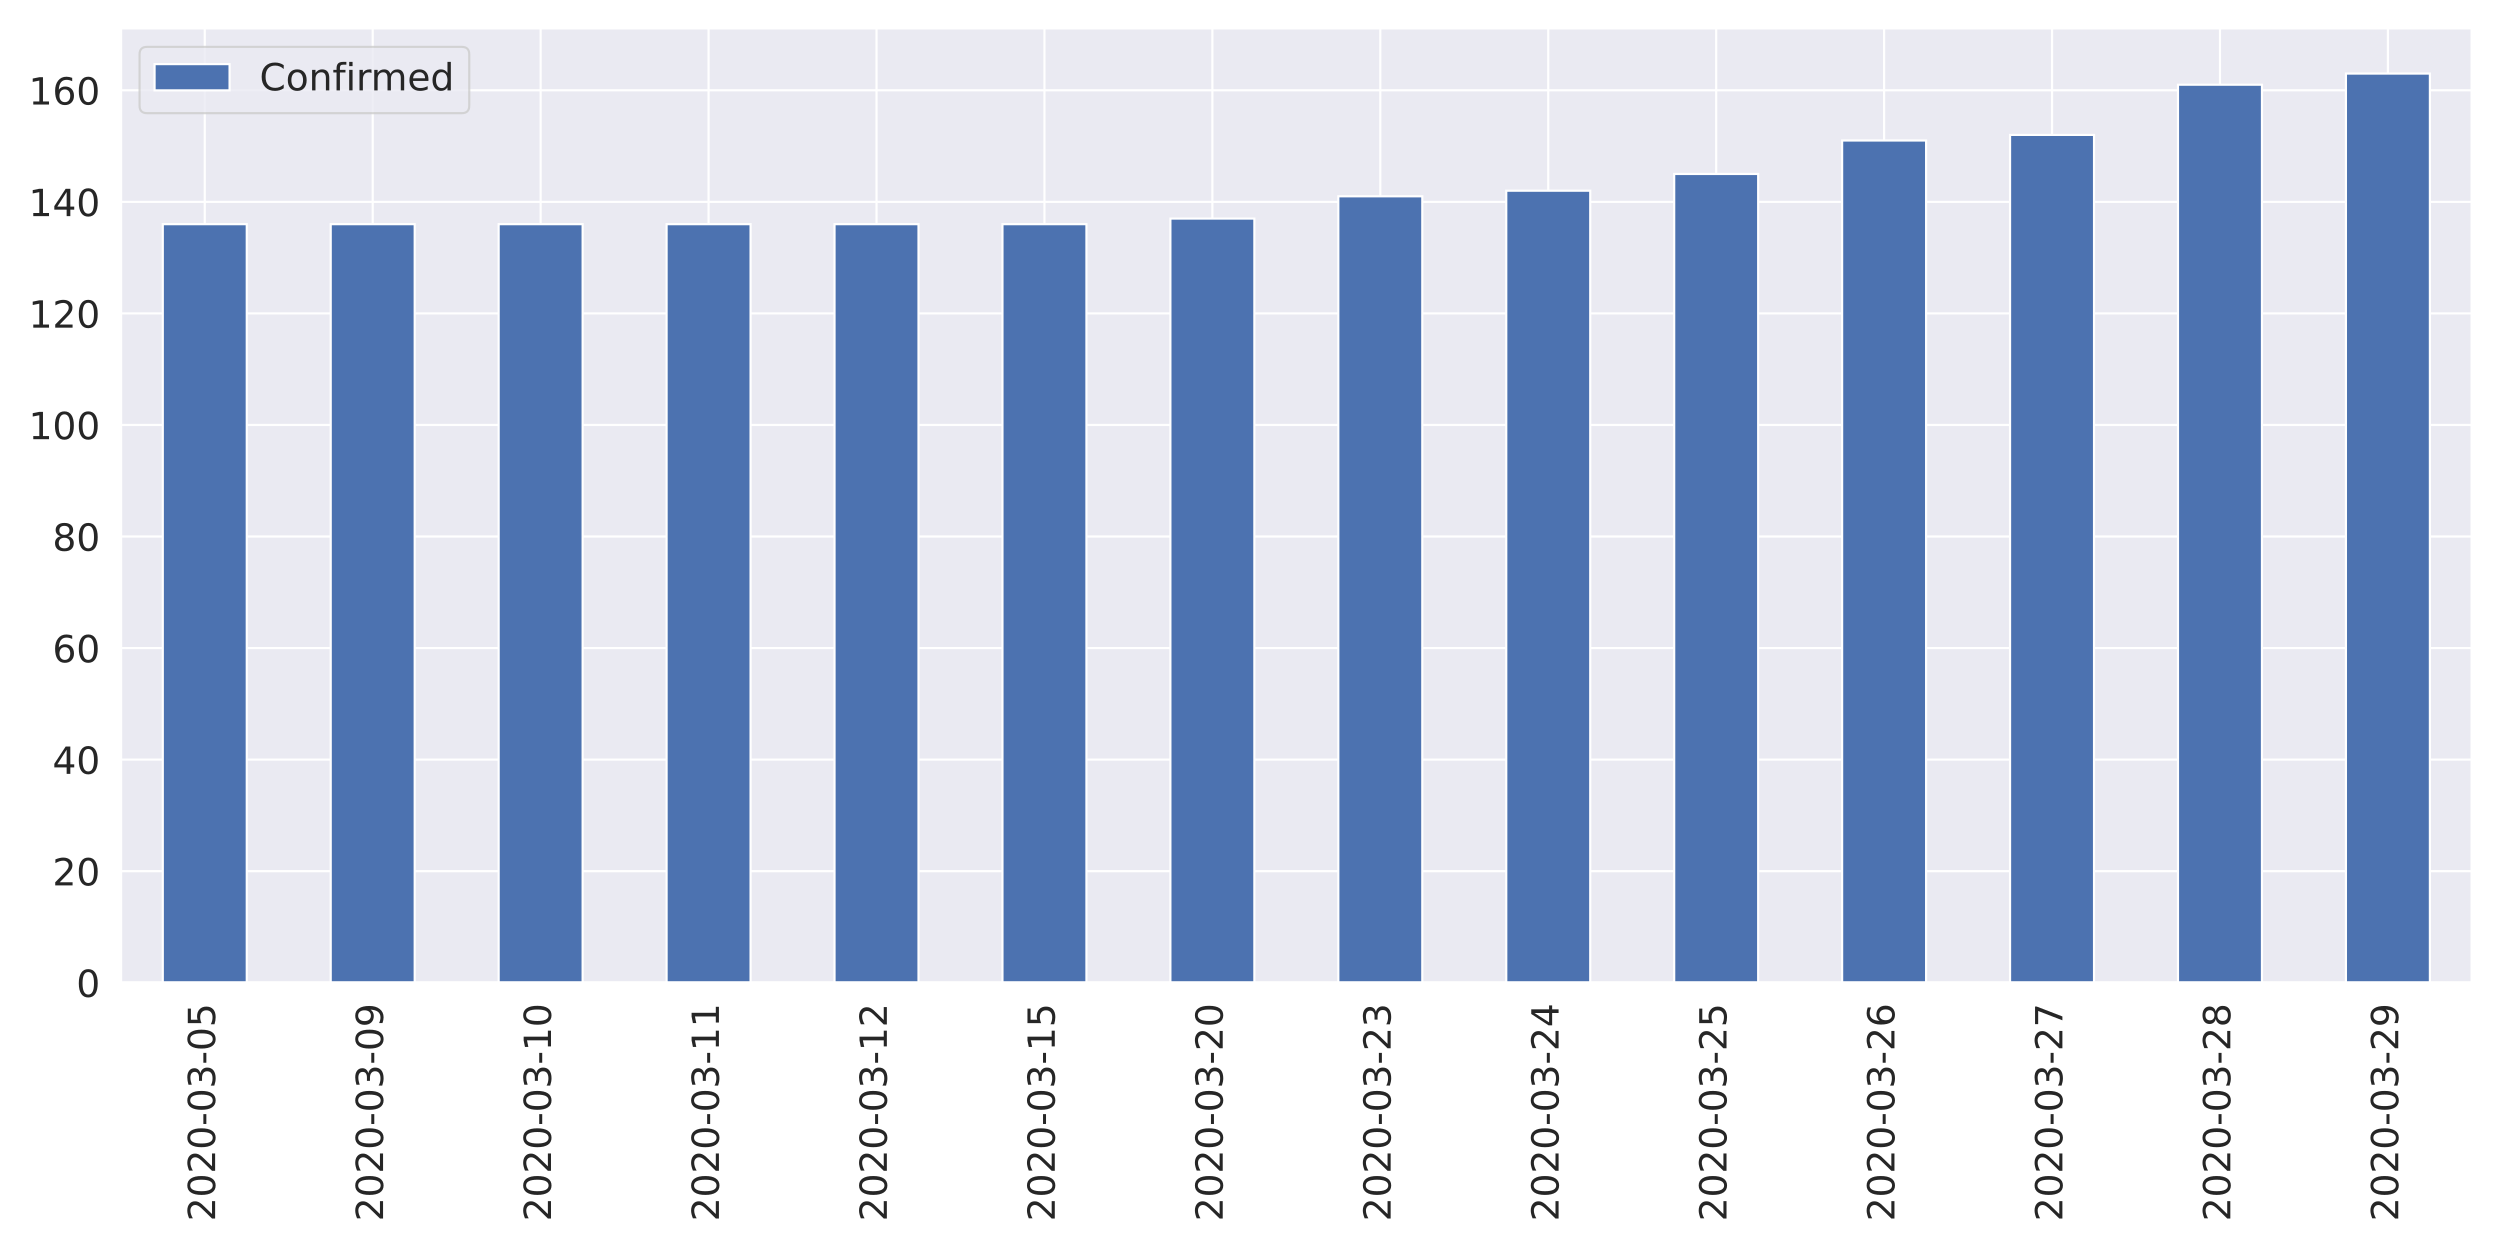
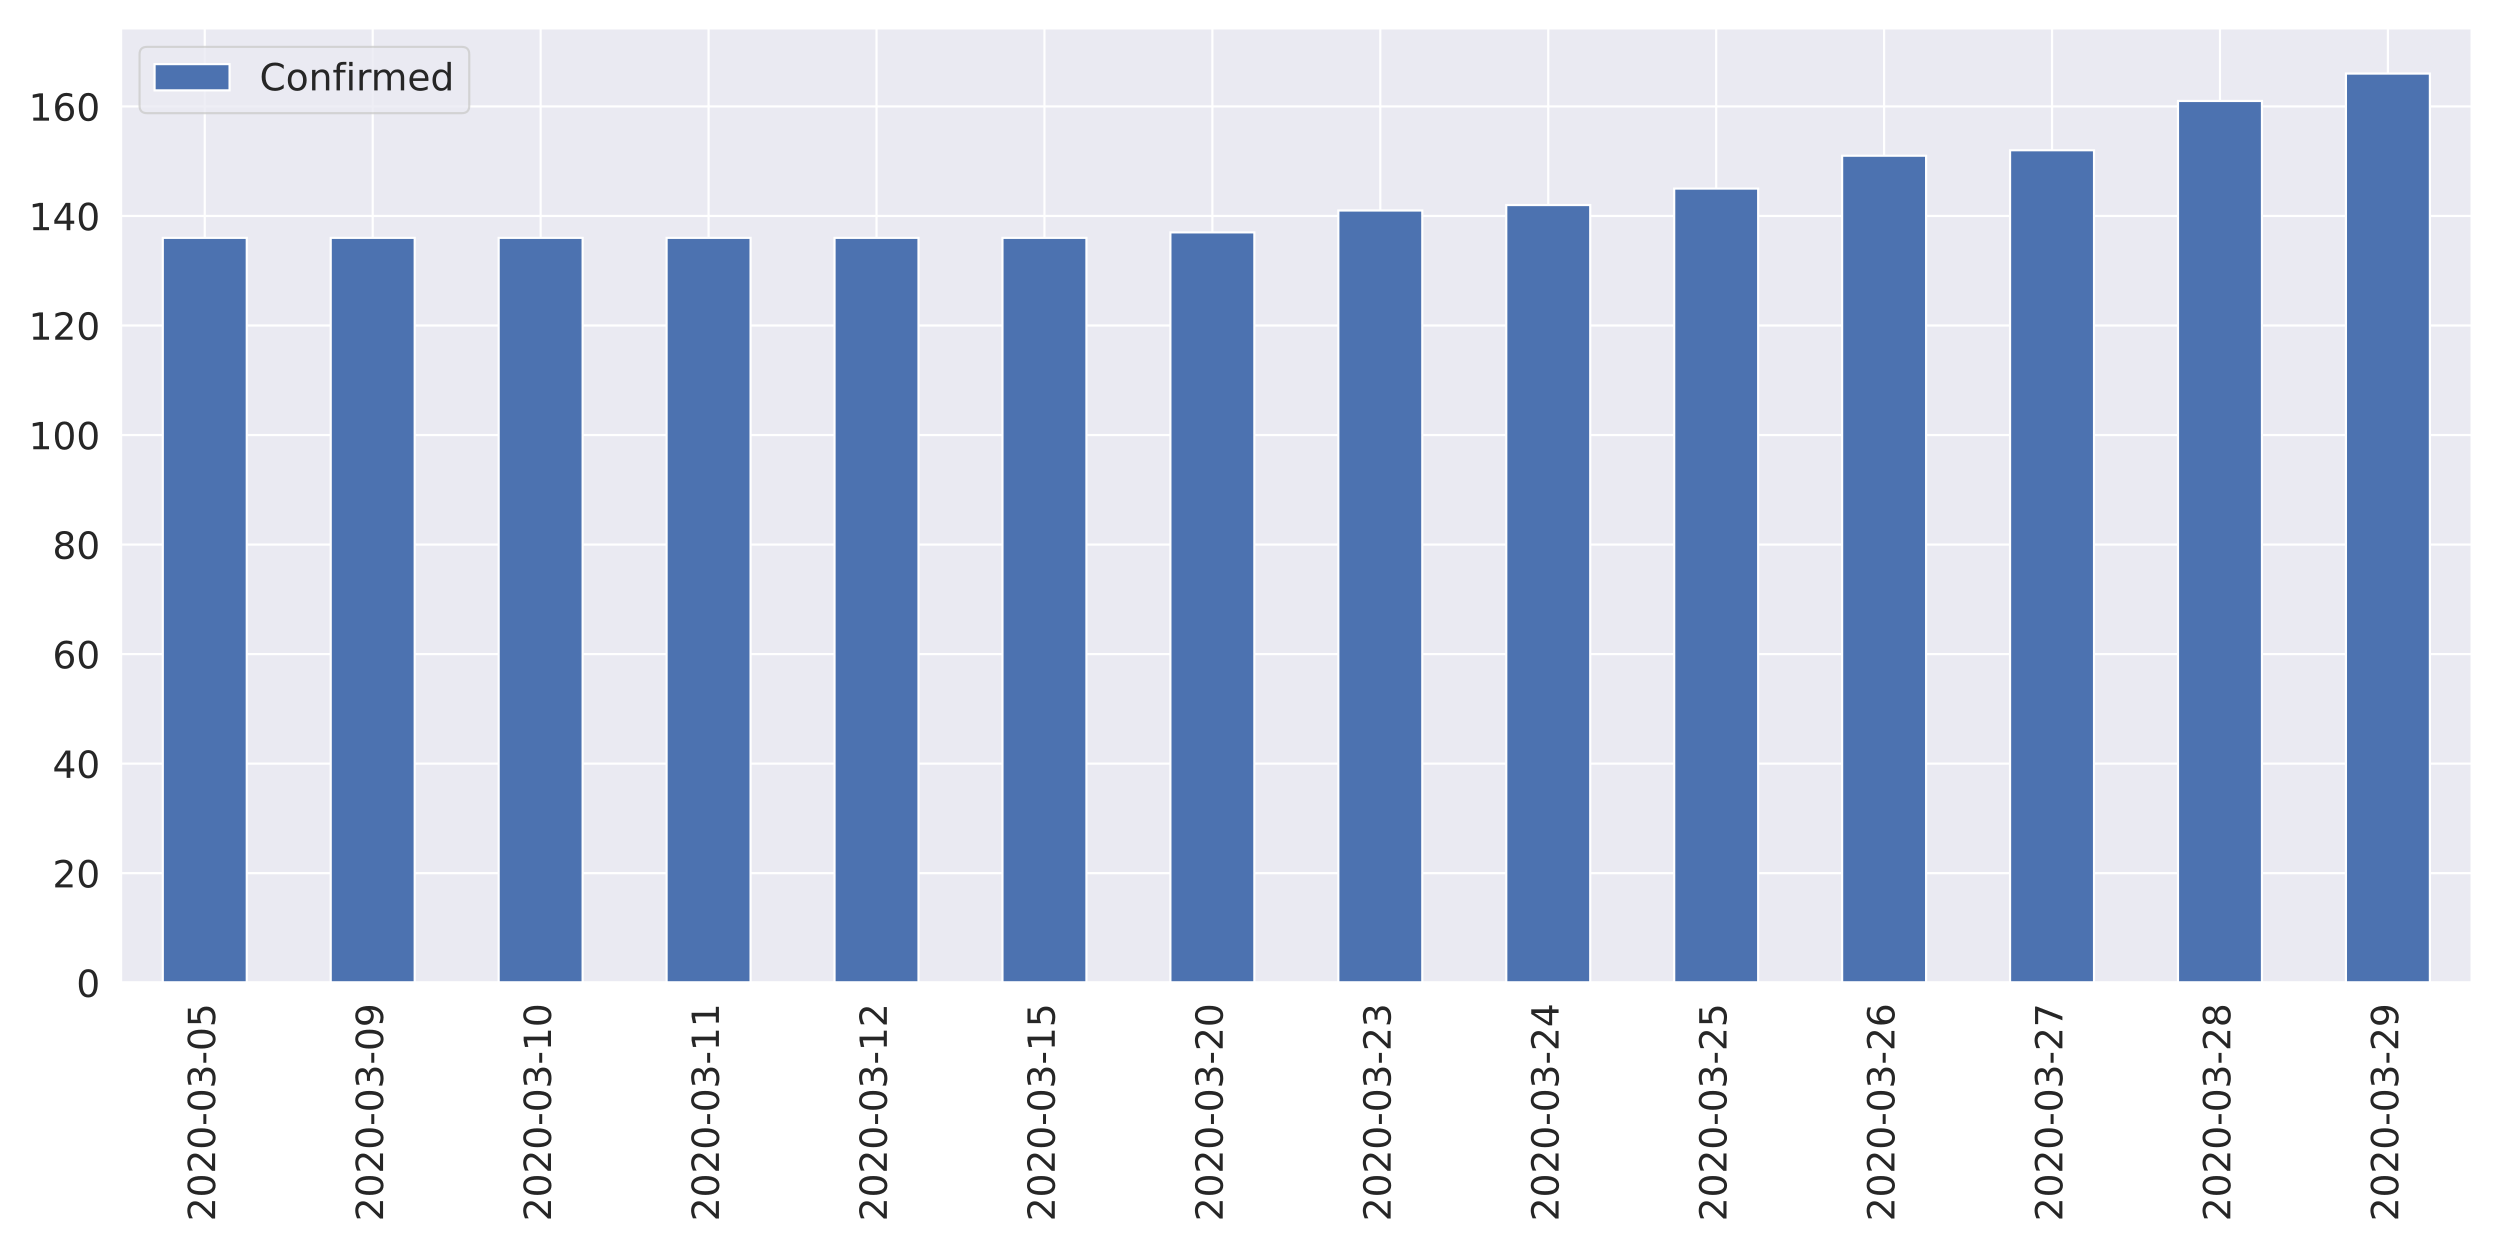
<svg xmlns="http://www.w3.org/2000/svg" xmlns:xlink="http://www.w3.org/1999/xlink" height="576pt" version="1.1" viewBox="0 0 1152 576" width="1152pt">
  <defs>
    <style type="text/css">
*{stroke-linecap:butt;stroke-linejoin:round;}
  </style>
  </defs>
  <g id="figure_1">
    <g id="patch_1">
      <path d="M 0 576  L 1152 576  L 1152 0  L 0 0  z " style="fill:#ffffff;" />
    </g>
    <g id="axes_1">
      <g id="patch_2">
        <path d="M 55.67 452.83  L 1139.04 452.83  L 1139.04 12.96  L 55.67 12.96  z " style="fill:#eaeaf2;" />
      </g>
      <g id="matplotlib.axis_1">
        <g id="xtick_1">
          <g id="line2d_1">
            <path clip-path="url(#p32ae984a57)" d="M 94.362 452.83  L 94.362 12.96  " style="fill:none;stroke:#ffffff;stroke-linecap:round;" />
          </g>
          <g id="text_1">
            <defs>
              <path d="M 19.188 8.297  L 53.609 8.297  L 53.609 0  L 7.328 0  L 7.328 8.297  Q 12.938 14.109 22.625 23.891  Q 32.328 33.688 34.812 36.531  Q 39.547 41.844 41.422 45.531  Q 43.312 49.219 43.312 52.781  Q 43.312 58.594 39.234 62.25  Q 35.156 65.922 28.609 65.922  Q 23.969 65.922 18.812 64.312  Q 13.672 62.703 7.812 59.422  L 7.812 69.391  Q 13.766 71.781 18.938 73  Q 24.125 74.219 28.422 74.219  Q 39.75 74.219 46.484 68.547  Q 53.219 62.891 53.219 53.422  Q 53.219 48.922 51.531 44.891  Q 49.859 40.875 45.406 35.406  Q 44.188 33.984 37.641 27.219  Q 31.109 20.453 19.188 8.297  z " id="DejaVuSans-50" />
              <path d="M 31.781 66.406  Q 24.172 66.406 20.328 58.906  Q 16.5 51.422 16.5 36.375  Q 16.5 21.391 20.328 13.891  Q 24.172 6.391 31.781 6.391  Q 39.453 6.391 43.281 13.891  Q 47.125 21.391 47.125 36.375  Q 47.125 51.422 43.281 58.906  Q 39.453 66.406 31.781 66.406  z M 31.781 74.219  Q 44.047 74.219 50.516 64.516  Q 56.984 54.828 56.984 36.375  Q 56.984 17.969 50.516 8.266  Q 44.047 -1.422 31.781 -1.422  Q 19.531 -1.422 13.062 8.266  Q 6.594 17.969 6.594 36.375  Q 6.594 54.828 13.062 64.516  Q 19.531 74.219 31.781 74.219  z " id="DejaVuSans-48" />
              <path d="M 4.891 31.391  L 31.203 31.391  L 31.203 23.391  L 4.891 23.391  z " id="DejaVuSans-45" />
              <path d="M 40.578 39.312  Q 47.656 37.797 51.625 33  Q 55.609 28.219 55.609 21.188  Q 55.609 10.406 48.188 4.484  Q 40.766 -1.422 27.094 -1.422  Q 22.516 -1.422 17.656 -0.516  Q 12.797 0.391 7.625 2.203  L 7.625 11.719  Q 11.719 9.328 16.594 8.109  Q 21.484 6.891 26.812 6.891  Q 36.078 6.891 40.938 10.547  Q 45.797 14.203 45.797 21.188  Q 45.797 27.641 41.281 31.266  Q 36.766 34.906 28.719 34.906  L 20.219 34.906  L 20.219 43.016  L 29.109 43.016  Q 36.375 43.016 40.234 45.922  Q 44.094 48.828 44.094 54.297  Q 44.094 59.906 40.109 62.906  Q 36.141 65.922 28.719 65.922  Q 24.656 65.922 20.016 65.031  Q 15.375 64.156 9.812 62.312  L 9.812 71.094  Q 15.438 72.656 20.344 73.438  Q 25.25 74.219 29.594 74.219  Q 40.828 74.219 47.359 69.109  Q 53.906 64.016 53.906 55.328  Q 53.906 49.266 50.438 45.094  Q 46.969 40.922 40.578 39.312  z " id="DejaVuSans-51" />
              <path d="M 10.797 72.906  L 49.516 72.906  L 49.516 64.594  L 19.828 64.594  L 19.828 46.734  Q 21.969 47.469 24.109 47.828  Q 26.266 48.188 28.422 48.188  Q 40.625 48.188 47.75 41.5  Q 54.891 34.812 54.891 23.391  Q 54.891 11.625 47.562 5.094  Q 40.234 -1.422 26.906 -1.422  Q 22.312 -1.422 17.547 -0.641  Q 12.797 0.141 7.719 1.703  L 7.719 11.625  Q 12.109 9.234 16.797 8.062  Q 21.484 6.891 26.703 6.891  Q 35.156 6.891 40.078 11.328  Q 45.016 15.766 45.016 23.391  Q 45.016 31 40.078 35.438  Q 35.156 39.891 26.703 39.891  Q 22.75 39.891 18.812 39.016  Q 14.891 38.141 10.797 36.281  z " id="DejaVuSans-53" />
            </defs>
            <g style="fill:#262626;" transform="translate(99.12999 562.7538)rotate(-90)scale(0.1728 -0.1728)">
              <use xlink:href="#DejaVuSans-50" />
              <use x="63.623" xlink:href="#DejaVuSans-48" />
              <use x="127.246" xlink:href="#DejaVuSans-50" />
              <use x="190.869" xlink:href="#DejaVuSans-48" />
              <use x="254.492" xlink:href="#DejaVuSans-45" />
              <use x="290.576" xlink:href="#DejaVuSans-48" />
              <use x="354.199" xlink:href="#DejaVuSans-51" />
              <use x="417.822" xlink:href="#DejaVuSans-45" />
              <use x="453.906" xlink:href="#DejaVuSans-48" />
              <use x="517.529" xlink:href="#DejaVuSans-53" />
            </g>
          </g>
        </g>
        <g id="xtick_2">
          <g id="line2d_2">
            <path clip-path="url(#p32ae984a57)" d="M 171.745 452.83  L 171.745 12.96  " style="fill:none;stroke:#ffffff;stroke-linecap:round;" />
          </g>
          <g id="text_2">
            <defs>
              <path d="M 10.984 1.516  L 10.984 10.5  Q 14.703 8.734 18.5 7.812  Q 22.312 6.891 25.984 6.891  Q 35.75 6.891 40.891 13.453  Q 46.047 20.016 46.781 33.406  Q 43.953 29.203 39.594 26.953  Q 35.25 24.703 29.984 24.703  Q 19.047 24.703 12.672 31.312  Q 6.297 37.938 6.297 49.422  Q 6.297 60.641 12.938 67.422  Q 19.578 74.219 30.609 74.219  Q 43.266 74.219 49.922 64.516  Q 56.594 54.828 56.594 36.375  Q 56.594 19.141 48.406 8.859  Q 40.234 -1.422 26.422 -1.422  Q 22.703 -1.422 18.891 -0.688  Q 15.094 0.047 10.984 1.516  z M 30.609 32.422  Q 37.25 32.422 41.125 36.953  Q 45.016 41.5 45.016 49.422  Q 45.016 57.281 41.125 61.844  Q 37.25 66.406 30.609 66.406  Q 23.969 66.406 20.094 61.844  Q 16.219 57.281 16.219 49.422  Q 16.219 41.5 20.094 36.953  Q 23.969 32.422 30.609 32.422  z " id="DejaVuSans-57" />
            </defs>
            <g style="fill:#262626;" transform="translate(176.5136 562.7538)rotate(-90)scale(0.1728 -0.1728)">
              <use xlink:href="#DejaVuSans-50" />
              <use x="63.623" xlink:href="#DejaVuSans-48" />
              <use x="127.246" xlink:href="#DejaVuSans-50" />
              <use x="190.869" xlink:href="#DejaVuSans-48" />
              <use x="254.492" xlink:href="#DejaVuSans-45" />
              <use x="290.576" xlink:href="#DejaVuSans-48" />
              <use x="354.199" xlink:href="#DejaVuSans-51" />
              <use x="417.822" xlink:href="#DejaVuSans-45" />
              <use x="453.906" xlink:href="#DejaVuSans-48" />
              <use x="517.529" xlink:href="#DejaVuSans-57" />
            </g>
          </g>
        </g>
        <g id="xtick_3">
          <g id="line2d_3">
            <path clip-path="url(#p32ae984a57)" d="M 249.129 452.83  L 249.129 12.96  " style="fill:none;stroke:#ffffff;stroke-linecap:round;" />
          </g>
          <g id="text_3">
            <defs>
              <path d="M 12.406 8.297  L 28.516 8.297  L 28.516 63.922  L 10.984 60.406  L 10.984 69.391  L 28.422 72.906  L 38.281 72.906  L 38.281 8.297  L 54.391 8.297  L 54.391 0  L 12.406 0  z " id="DejaVuSans-49" />
            </defs>
            <g style="fill:#262626;" transform="translate(253.8971 562.7538)rotate(-90)scale(0.1728 -0.1728)">
              <use xlink:href="#DejaVuSans-50" />
              <use x="63.623" xlink:href="#DejaVuSans-48" />
              <use x="127.246" xlink:href="#DejaVuSans-50" />
              <use x="190.869" xlink:href="#DejaVuSans-48" />
              <use x="254.492" xlink:href="#DejaVuSans-45" />
              <use x="290.576" xlink:href="#DejaVuSans-48" />
              <use x="354.199" xlink:href="#DejaVuSans-51" />
              <use x="417.822" xlink:href="#DejaVuSans-45" />
              <use x="453.906" xlink:href="#DejaVuSans-49" />
              <use x="517.529" xlink:href="#DejaVuSans-48" />
            </g>
          </g>
        </g>
        <g id="xtick_4">
          <g id="line2d_4">
            <path clip-path="url(#p32ae984a57)" d="M 326.512 452.83  L 326.512 12.96  " style="fill:none;stroke:#ffffff;stroke-linecap:round;" />
          </g>
          <g id="text_4">
            <g style="fill:#262626;" transform="translate(331.2807 562.7538)rotate(-90)scale(0.1728 -0.1728)">
              <use xlink:href="#DejaVuSans-50" />
              <use x="63.623" xlink:href="#DejaVuSans-48" />
              <use x="127.246" xlink:href="#DejaVuSans-50" />
              <use x="190.869" xlink:href="#DejaVuSans-48" />
              <use x="254.492" xlink:href="#DejaVuSans-45" />
              <use x="290.576" xlink:href="#DejaVuSans-48" />
              <use x="354.199" xlink:href="#DejaVuSans-51" />
              <use x="417.822" xlink:href="#DejaVuSans-45" />
              <use x="453.906" xlink:href="#DejaVuSans-49" />
              <use x="517.529" xlink:href="#DejaVuSans-49" />
            </g>
          </g>
        </g>
        <g id="xtick_5">
          <g id="line2d_5">
            <path clip-path="url(#p32ae984a57)" d="M 403.896 452.83  L 403.896 12.96  " style="fill:none;stroke:#ffffff;stroke-linecap:round;" />
          </g>
          <g id="text_5">
            <g style="fill:#262626;" transform="translate(408.6643 562.7538)rotate(-90)scale(0.1728 -0.1728)">
              <use xlink:href="#DejaVuSans-50" />
              <use x="63.623" xlink:href="#DejaVuSans-48" />
              <use x="127.246" xlink:href="#DejaVuSans-50" />
              <use x="190.869" xlink:href="#DejaVuSans-48" />
              <use x="254.492" xlink:href="#DejaVuSans-45" />
              <use x="290.576" xlink:href="#DejaVuSans-48" />
              <use x="354.199" xlink:href="#DejaVuSans-51" />
              <use x="417.822" xlink:href="#DejaVuSans-45" />
              <use x="453.906" xlink:href="#DejaVuSans-49" />
              <use x="517.529" xlink:href="#DejaVuSans-50" />
            </g>
          </g>
        </g>
        <g id="xtick_6">
          <g id="line2d_6">
            <path clip-path="url(#p32ae984a57)" d="M 481.28 452.83  L 481.28 12.96  " style="fill:none;stroke:#ffffff;stroke-linecap:round;" />
          </g>
          <g id="text_6">
            <g style="fill:#262626;" transform="translate(486.0478 562.7538)rotate(-90)scale(0.1728 -0.1728)">
              <use xlink:href="#DejaVuSans-50" />
              <use x="63.623" xlink:href="#DejaVuSans-48" />
              <use x="127.246" xlink:href="#DejaVuSans-50" />
              <use x="190.869" xlink:href="#DejaVuSans-48" />
              <use x="254.492" xlink:href="#DejaVuSans-45" />
              <use x="290.576" xlink:href="#DejaVuSans-48" />
              <use x="354.199" xlink:href="#DejaVuSans-51" />
              <use x="417.822" xlink:href="#DejaVuSans-45" />
              <use x="453.906" xlink:href="#DejaVuSans-49" />
              <use x="517.529" xlink:href="#DejaVuSans-53" />
            </g>
          </g>
        </g>
        <g id="xtick_7">
          <g id="line2d_7">
            <path clip-path="url(#p32ae984a57)" d="M 558.663 452.83  L 558.663 12.96  " style="fill:none;stroke:#ffffff;stroke-linecap:round;" />
          </g>
          <g id="text_7">
            <g style="fill:#262626;" transform="translate(563.4314 562.7538)rotate(-90)scale(0.1728 -0.1728)">
              <use xlink:href="#DejaVuSans-50" />
              <use x="63.623" xlink:href="#DejaVuSans-48" />
              <use x="127.246" xlink:href="#DejaVuSans-50" />
              <use x="190.869" xlink:href="#DejaVuSans-48" />
              <use x="254.492" xlink:href="#DejaVuSans-45" />
              <use x="290.576" xlink:href="#DejaVuSans-48" />
              <use x="354.199" xlink:href="#DejaVuSans-51" />
              <use x="417.822" xlink:href="#DejaVuSans-45" />
              <use x="453.906" xlink:href="#DejaVuSans-50" />
              <use x="517.529" xlink:href="#DejaVuSans-48" />
            </g>
          </g>
        </g>
        <g id="xtick_8">
          <g id="line2d_8">
            <path clip-path="url(#p32ae984a57)" d="M 636.047 452.83  L 636.047 12.96  " style="fill:none;stroke:#ffffff;stroke-linecap:round;" />
          </g>
          <g id="text_8">
            <g style="fill:#262626;" transform="translate(640.815 562.7538)rotate(-90)scale(0.1728 -0.1728)">
              <use xlink:href="#DejaVuSans-50" />
              <use x="63.623" xlink:href="#DejaVuSans-48" />
              <use x="127.246" xlink:href="#DejaVuSans-50" />
              <use x="190.869" xlink:href="#DejaVuSans-48" />
              <use x="254.492" xlink:href="#DejaVuSans-45" />
              <use x="290.576" xlink:href="#DejaVuSans-48" />
              <use x="354.199" xlink:href="#DejaVuSans-51" />
              <use x="417.822" xlink:href="#DejaVuSans-45" />
              <use x="453.906" xlink:href="#DejaVuSans-50" />
              <use x="517.529" xlink:href="#DejaVuSans-51" />
            </g>
          </g>
        </g>
        <g id="xtick_9">
          <g id="line2d_9">
            <path clip-path="url(#p32ae984a57)" d="M 713.43 452.83  L 713.43 12.96  " style="fill:none;stroke:#ffffff;stroke-linecap:round;" />
          </g>
          <g id="text_9">
            <defs>
              <path d="M 37.797 64.312  L 12.891 25.391  L 37.797 25.391  z M 35.203 72.906  L 47.609 72.906  L 47.609 25.391  L 58.016 25.391  L 58.016 17.188  L 47.609 17.188  L 47.609 0  L 37.797 0  L 37.797 17.188  L 4.891 17.188  L 4.891 26.703  z " id="DejaVuSans-52" />
            </defs>
            <g style="fill:#262626;" transform="translate(718.1986 562.7538)rotate(-90)scale(0.1728 -0.1728)">
              <use xlink:href="#DejaVuSans-50" />
              <use x="63.623" xlink:href="#DejaVuSans-48" />
              <use x="127.246" xlink:href="#DejaVuSans-50" />
              <use x="190.869" xlink:href="#DejaVuSans-48" />
              <use x="254.492" xlink:href="#DejaVuSans-45" />
              <use x="290.576" xlink:href="#DejaVuSans-48" />
              <use x="354.199" xlink:href="#DejaVuSans-51" />
              <use x="417.822" xlink:href="#DejaVuSans-45" />
              <use x="453.906" xlink:href="#DejaVuSans-50" />
              <use x="517.529" xlink:href="#DejaVuSans-52" />
            </g>
          </g>
        </g>
        <g id="xtick_10">
          <g id="line2d_10">
            <path clip-path="url(#p32ae984a57)" d="M 790.814 452.83  L 790.814 12.96  " style="fill:none;stroke:#ffffff;stroke-linecap:round;" />
          </g>
          <g id="text_10">
            <g style="fill:#262626;" transform="translate(795.5821 562.7538)rotate(-90)scale(0.1728 -0.1728)">
              <use xlink:href="#DejaVuSans-50" />
              <use x="63.623" xlink:href="#DejaVuSans-48" />
              <use x="127.246" xlink:href="#DejaVuSans-50" />
              <use x="190.869" xlink:href="#DejaVuSans-48" />
              <use x="254.492" xlink:href="#DejaVuSans-45" />
              <use x="290.576" xlink:href="#DejaVuSans-48" />
              <use x="354.199" xlink:href="#DejaVuSans-51" />
              <use x="417.822" xlink:href="#DejaVuSans-45" />
              <use x="453.906" xlink:href="#DejaVuSans-50" />
              <use x="517.529" xlink:href="#DejaVuSans-53" />
            </g>
          </g>
        </g>
        <g id="xtick_11">
          <g id="line2d_11">
            <path clip-path="url(#p32ae984a57)" d="M 868.197 452.83  L 868.197 12.96  " style="fill:none;stroke:#ffffff;stroke-linecap:round;" />
          </g>
          <g id="text_11">
            <defs>
              <path d="M 33.016 40.375  Q 26.375 40.375 22.484 35.828  Q 18.609 31.297 18.609 23.391  Q 18.609 15.531 22.484 10.953  Q 26.375 6.391 33.016 6.391  Q 39.656 6.391 43.531 10.953  Q 47.406 15.531 47.406 23.391  Q 47.406 31.297 43.531 35.828  Q 39.656 40.375 33.016 40.375  z M 52.594 71.297  L 52.594 62.312  Q 48.875 64.062 45.094 64.984  Q 41.312 65.922 37.594 65.922  Q 27.828 65.922 22.672 59.328  Q 17.531 52.734 16.797 39.406  Q 19.672 43.656 24.016 45.922  Q 28.375 48.188 33.594 48.188  Q 44.578 48.188 50.953 41.516  Q 57.328 34.859 57.328 23.391  Q 57.328 12.156 50.688 5.359  Q 44.047 -1.422 33.016 -1.422  Q 20.359 -1.422 13.672 8.266  Q 6.984 17.969 6.984 36.375  Q 6.984 53.656 15.188 63.938  Q 23.391 74.219 37.203 74.219  Q 40.922 74.219 44.703 73.484  Q 48.484 72.75 52.594 71.297  z " id="DejaVuSans-54" />
            </defs>
            <g style="fill:#262626;" transform="translate(872.9657 562.7538)rotate(-90)scale(0.1728 -0.1728)">
              <use xlink:href="#DejaVuSans-50" />
              <use x="63.623" xlink:href="#DejaVuSans-48" />
              <use x="127.246" xlink:href="#DejaVuSans-50" />
              <use x="190.869" xlink:href="#DejaVuSans-48" />
              <use x="254.492" xlink:href="#DejaVuSans-45" />
              <use x="290.576" xlink:href="#DejaVuSans-48" />
              <use x="354.199" xlink:href="#DejaVuSans-51" />
              <use x="417.822" xlink:href="#DejaVuSans-45" />
              <use x="453.906" xlink:href="#DejaVuSans-50" />
              <use x="517.529" xlink:href="#DejaVuSans-54" />
            </g>
          </g>
        </g>
        <g id="xtick_12">
          <g id="line2d_12">
            <path clip-path="url(#p32ae984a57)" d="M 945.581 452.83  L 945.581 12.96  " style="fill:none;stroke:#ffffff;stroke-linecap:round;" />
          </g>
          <g id="text_12">
            <defs>
              <path d="M 8.203 72.906  L 55.078 72.906  L 55.078 68.703  L 28.609 0  L 18.312 0  L 43.219 64.594  L 8.203 64.594  z " id="DejaVuSans-55" />
            </defs>
            <g style="fill:#262626;" transform="translate(950.3493 562.7538)rotate(-90)scale(0.1728 -0.1728)">
              <use xlink:href="#DejaVuSans-50" />
              <use x="63.623" xlink:href="#DejaVuSans-48" />
              <use x="127.246" xlink:href="#DejaVuSans-50" />
              <use x="190.869" xlink:href="#DejaVuSans-48" />
              <use x="254.492" xlink:href="#DejaVuSans-45" />
              <use x="290.576" xlink:href="#DejaVuSans-48" />
              <use x="354.199" xlink:href="#DejaVuSans-51" />
              <use x="417.822" xlink:href="#DejaVuSans-45" />
              <use x="453.906" xlink:href="#DejaVuSans-50" />
              <use x="517.529" xlink:href="#DejaVuSans-55" />
            </g>
          </g>
        </g>
        <g id="xtick_13">
          <g id="line2d_13">
            <path clip-path="url(#p32ae984a57)" d="M 1022.965 452.83  L 1022.965 12.96  " style="fill:none;stroke:#ffffff;stroke-linecap:round;" />
          </g>
          <g id="text_13">
            <defs>
              <path d="M 31.781 34.625  Q 24.75 34.625 20.719 30.859  Q 16.703 27.094 16.703 20.516  Q 16.703 13.922 20.719 10.156  Q 24.75 6.391 31.781 6.391  Q 38.812 6.391 42.859 10.172  Q 46.922 13.969 46.922 20.516  Q 46.922 27.094 42.891 30.859  Q 38.875 34.625 31.781 34.625  z M 21.922 38.812  Q 15.578 40.375 12.031 44.719  Q 8.5 49.078 8.5 55.328  Q 8.5 64.062 14.719 69.141  Q 20.953 74.219 31.781 74.219  Q 42.672 74.219 48.875 69.141  Q 55.078 64.062 55.078 55.328  Q 55.078 49.078 51.531 44.719  Q 48 40.375 41.703 38.812  Q 48.828 37.156 52.797 32.312  Q 56.781 27.484 56.781 20.516  Q 56.781 9.906 50.312 4.234  Q 43.844 -1.422 31.781 -1.422  Q 19.734 -1.422 13.25 4.234  Q 6.781 9.906 6.781 20.516  Q 6.781 27.484 10.781 32.312  Q 14.797 37.156 21.922 38.812  z M 18.312 54.391  Q 18.312 48.734 21.844 45.562  Q 25.391 42.391 31.781 42.391  Q 38.141 42.391 41.719 45.562  Q 45.312 48.734 45.312 54.391  Q 45.312 60.062 41.719 63.234  Q 38.141 66.406 31.781 66.406  Q 25.391 66.406 21.844 63.234  Q 18.312 60.062 18.312 54.391  z " id="DejaVuSans-56" />
            </defs>
            <g style="fill:#262626;" transform="translate(1027.733 562.7538)rotate(-90)scale(0.1728 -0.1728)">
              <use xlink:href="#DejaVuSans-50" />
              <use x="63.623" xlink:href="#DejaVuSans-48" />
              <use x="127.246" xlink:href="#DejaVuSans-50" />
              <use x="190.869" xlink:href="#DejaVuSans-48" />
              <use x="254.492" xlink:href="#DejaVuSans-45" />
              <use x="290.576" xlink:href="#DejaVuSans-48" />
              <use x="354.199" xlink:href="#DejaVuSans-51" />
              <use x="417.822" xlink:href="#DejaVuSans-45" />
              <use x="453.906" xlink:href="#DejaVuSans-50" />
              <use x="517.529" xlink:href="#DejaVuSans-56" />
            </g>
          </g>
        </g>
        <g id="xtick_14">
          <g id="line2d_14">
            <path clip-path="url(#p32ae984a57)" d="M 1100.348 452.83  L 1100.348 12.96  " style="fill:none;stroke:#ffffff;stroke-linecap:round;" />
          </g>
          <g id="text_14">
            <g style="fill:#262626;" transform="translate(1105.116 562.7538)rotate(-90)scale(0.1728 -0.1728)">
              <use xlink:href="#DejaVuSans-50" />
              <use x="63.623" xlink:href="#DejaVuSans-48" />
              <use x="127.246" xlink:href="#DejaVuSans-50" />
              <use x="190.869" xlink:href="#DejaVuSans-48" />
              <use x="254.492" xlink:href="#DejaVuSans-45" />
              <use x="290.576" xlink:href="#DejaVuSans-48" />
              <use x="354.199" xlink:href="#DejaVuSans-51" />
              <use x="417.822" xlink:href="#DejaVuSans-45" />
              <use x="453.906" xlink:href="#DejaVuSans-50" />
              <use x="517.529" xlink:href="#DejaVuSans-57" />
            </g>
          </g>
        </g>
      </g>
      <g id="matplotlib.axis_2">
        <g id="ytick_1">
          <g id="line2d_15">
            <path clip-path="url(#p32ae984a57)" d="M 55.67 452.83  L 1139.04 452.83  " style="fill:none;stroke:#ffffff;stroke-linecap:round;" />
          </g>
          <g id="text_15">
            <g style="fill:#262626;" transform="translate(35.1756 459.3951)scale(0.1728 -0.1728)">
              <use xlink:href="#DejaVuSans-48" />
            </g>
          </g>
        </g>
        <g id="ytick_2">
          <g id="line2d_16">
-             <path clip-path="url(#p32ae984a57)" d="M 55.67 401.428  L 1139.04 401.428  " style="fill:none;stroke:#ffffff;stroke-linecap:round;" />
+             <path clip-path="url(#p32ae984a57)" d="M 55.67 402.357  L 1139.04 402.357  " style="fill:none;stroke:#ffffff;stroke-linecap:round;" />
          </g>
          <g id="text_16">
-             <g style="fill:#262626;" transform="translate(24.1812 407.9934)scale(0.1728 -0.1728)">
+             <g style="fill:#262626;" transform="translate(24.1812 408.9223)scale(0.1728 -0.1728)">
              <use xlink:href="#DejaVuSans-50" />
              <use x="63.623" xlink:href="#DejaVuSans-48" />
            </g>
          </g>
        </g>
        <g id="ytick_3">
          <g id="line2d_17">
-             <path clip-path="url(#p32ae984a57)" d="M 55.67 350.027  L 1139.04 350.027  " style="fill:none;stroke:#ffffff;stroke-linecap:round;" />
+             <path clip-path="url(#p32ae984a57)" d="M 55.67 351.885  L 1139.04 351.885  " style="fill:none;stroke:#ffffff;stroke-linecap:round;" />
          </g>
          <g id="text_17">
-             <g style="fill:#262626;" transform="translate(24.1812 356.5917)scale(0.1728 -0.1728)">
+             <g style="fill:#262626;" transform="translate(24.1812 358.4496)scale(0.1728 -0.1728)">
              <use xlink:href="#DejaVuSans-52" />
              <use x="63.623" xlink:href="#DejaVuSans-48" />
            </g>
          </g>
        </g>
        <g id="ytick_4">
          <g id="line2d_18">
-             <path clip-path="url(#p32ae984a57)" d="M 55.67 298.625  L 1139.04 298.625  " style="fill:none;stroke:#ffffff;stroke-linecap:round;" />
+             <path clip-path="url(#p32ae984a57)" d="M 55.67 301.412  L 1139.04 301.412  " style="fill:none;stroke:#ffffff;stroke-linecap:round;" />
          </g>
          <g id="text_18">
-             <g style="fill:#262626;" transform="translate(24.1812 305.19)scale(0.1728 -0.1728)">
+             <g style="fill:#262626;" transform="translate(24.1812 307.9768)scale(0.1728 -0.1728)">
              <use xlink:href="#DejaVuSans-54" />
              <use x="63.623" xlink:href="#DejaVuSans-48" />
            </g>
          </g>
        </g>
        <g id="ytick_5">
          <g id="line2d_19">
-             <path clip-path="url(#p32ae984a57)" d="M 55.67 247.223  L 1139.04 247.223  " style="fill:none;stroke:#ffffff;stroke-linecap:round;" />
+             <path clip-path="url(#p32ae984a57)" d="M 55.67 250.939  L 1139.04 250.939  " style="fill:none;stroke:#ffffff;stroke-linecap:round;" />
          </g>
          <g id="text_19">
-             <g style="fill:#262626;" transform="translate(24.1812 253.7883)scale(0.1728 -0.1728)">
+             <g style="fill:#262626;" transform="translate(24.1812 257.5041)scale(0.1728 -0.1728)">
              <use xlink:href="#DejaVuSans-56" />
              <use x="63.623" xlink:href="#DejaVuSans-48" />
            </g>
          </g>
        </g>
        <g id="ytick_6">
          <g id="line2d_20">
-             <path clip-path="url(#p32ae984a57)" d="M 55.67 195.822  L 1139.04 195.822  " style="fill:none;stroke:#ffffff;stroke-linecap:round;" />
+             <path clip-path="url(#p32ae984a57)" d="M 55.67 200.466  L 1139.04 200.466  " style="fill:none;stroke:#ffffff;stroke-linecap:round;" />
          </g>
          <g id="text_20">
-             <g style="fill:#262626;" transform="translate(13.1868 202.3866)scale(0.1728 -0.1728)">
+             <g style="fill:#262626;" transform="translate(13.1868 207.0313)scale(0.1728 -0.1728)">
              <use xlink:href="#DejaVuSans-49" />
              <use x="63.623" xlink:href="#DejaVuSans-48" />
              <use x="127.246" xlink:href="#DejaVuSans-48" />
            </g>
          </g>
        </g>
        <g id="ytick_7">
          <g id="line2d_21">
-             <path clip-path="url(#p32ae984a57)" d="M 55.67 144.42  L 1139.04 144.42  " style="fill:none;stroke:#ffffff;stroke-linecap:round;" />
+             <path clip-path="url(#p32ae984a57)" d="M 55.67 149.994  L 1139.04 149.994  " style="fill:none;stroke:#ffffff;stroke-linecap:round;" />
          </g>
          <g id="text_21">
-             <g style="fill:#262626;" transform="translate(13.1868 150.9849)scale(0.1728 -0.1728)">
+             <g style="fill:#262626;" transform="translate(13.1868 156.5586)scale(0.1728 -0.1728)">
              <use xlink:href="#DejaVuSans-49" />
              <use x="63.623" xlink:href="#DejaVuSans-50" />
              <use x="127.246" xlink:href="#DejaVuSans-48" />
            </g>
          </g>
        </g>
        <g id="ytick_8">
          <g id="line2d_22">
-             <path clip-path="url(#p32ae984a57)" d="M 55.67 93.018  L 1139.04 93.018  " style="fill:none;stroke:#ffffff;stroke-linecap:round;" />
+             <path clip-path="url(#p32ae984a57)" d="M 55.67 99.521  L 1139.04 99.521  " style="fill:none;stroke:#ffffff;stroke-linecap:round;" />
          </g>
          <g id="text_22">
-             <g style="fill:#262626;" transform="translate(13.1868 99.58319)scale(0.1728 -0.1728)">
+             <g style="fill:#262626;" transform="translate(13.1868 106.0858)scale(0.1728 -0.1728)">
              <use xlink:href="#DejaVuSans-49" />
              <use x="63.623" xlink:href="#DejaVuSans-52" />
              <use x="127.246" xlink:href="#DejaVuSans-48" />
            </g>
          </g>
        </g>
        <g id="ytick_9">
          <g id="line2d_23">
-             <path clip-path="url(#p32ae984a57)" d="M 55.67 41.616  L 1139.04 41.616  " style="fill:none;stroke:#ffffff;stroke-linecap:round;" />
+             <path clip-path="url(#p32ae984a57)" d="M 55.67 49.048  L 1139.04 49.048  " style="fill:none;stroke:#ffffff;stroke-linecap:round;" />
          </g>
          <g id="text_23">
-             <g style="fill:#262626;" transform="translate(13.1868 48.18149)scale(0.1728 -0.1728)">
+             <g style="fill:#262626;" transform="translate(13.1868 55.61306)scale(0.1728 -0.1728)">
              <use xlink:href="#DejaVuSans-49" />
              <use x="63.623" xlink:href="#DejaVuSans-54" />
              <use x="127.246" xlink:href="#DejaVuSans-48" />
            </g>
          </g>
        </g>
      </g>
      <g id="patch_3">
-         <path clip-path="url(#p32ae984a57)" d="M 75.016 452.83  L 113.708 452.83  L 113.708 103.298  L 75.016 103.298  z " style="fill:#4c72b0;stroke:#ffffff;stroke-linejoin:miter;" />
+         <path clip-path="url(#p32ae984a57)" d="M 75.016 452.83  L 113.708 452.83  L 113.708 109.615  L 75.016 109.615  z " style="fill:#4c72b0;stroke:#ffffff;stroke-linejoin:miter;" />
      </g>
      <g id="patch_4">
-         <path clip-path="url(#p32ae984a57)" d="M 152.399 452.83  L 191.091 452.83  L 191.091 103.298  L 152.399 103.298  z " style="fill:#4c72b0;stroke:#ffffff;stroke-linejoin:miter;" />
+         <path clip-path="url(#p32ae984a57)" d="M 152.399 452.83  L 191.091 452.83  L 191.091 109.615  L 152.399 109.615  z " style="fill:#4c72b0;stroke:#ffffff;stroke-linejoin:miter;" />
      </g>
      <g id="patch_5">
-         <path clip-path="url(#p32ae984a57)" d="M 229.783 452.83  L 268.475 452.83  L 268.475 103.298  L 229.783 103.298  z " style="fill:#4c72b0;stroke:#ffffff;stroke-linejoin:miter;" />
+         <path clip-path="url(#p32ae984a57)" d="M 229.783 452.83  L 268.475 452.83  L 268.475 109.615  L 229.783 109.615  z " style="fill:#4c72b0;stroke:#ffffff;stroke-linejoin:miter;" />
      </g>
      <g id="patch_6">
-         <path clip-path="url(#p32ae984a57)" d="M 307.167 452.83  L 345.858 452.83  L 345.858 103.298  L 307.167 103.298  z " style="fill:#4c72b0;stroke:#ffffff;stroke-linejoin:miter;" />
+         <path clip-path="url(#p32ae984a57)" d="M 307.167 452.83  L 345.858 452.83  L 345.858 109.615  L 307.167 109.615  z " style="fill:#4c72b0;stroke:#ffffff;stroke-linejoin:miter;" />
      </g>
      <g id="patch_7">
-         <path clip-path="url(#p32ae984a57)" d="M 384.55 452.83  L 423.242 452.83  L 423.242 103.298  L 384.55 103.298  z " style="fill:#4c72b0;stroke:#ffffff;stroke-linejoin:miter;" />
+         <path clip-path="url(#p32ae984a57)" d="M 384.55 452.83  L 423.242 452.83  L 423.242 109.615  L 384.55 109.615  z " style="fill:#4c72b0;stroke:#ffffff;stroke-linejoin:miter;" />
      </g>
      <g id="patch_8">
-         <path clip-path="url(#p32ae984a57)" d="M 461.934 452.83  L 500.626 452.83  L 500.626 103.298  L 461.934 103.298  z " style="fill:#4c72b0;stroke:#ffffff;stroke-linejoin:miter;" />
+         <path clip-path="url(#p32ae984a57)" d="M 461.934 452.83  L 500.626 452.83  L 500.626 109.615  L 461.934 109.615  z " style="fill:#4c72b0;stroke:#ffffff;stroke-linejoin:miter;" />
      </g>
      <g id="patch_9">
-         <path clip-path="url(#p32ae984a57)" d="M 539.317 452.83  L 578.009 452.83  L 578.009 100.728  L 539.317 100.728  z " style="fill:#4c72b0;stroke:#ffffff;stroke-linejoin:miter;" />
+         <path clip-path="url(#p32ae984a57)" d="M 539.317 452.83  L 578.009 452.83  L 578.009 107.092  L 539.317 107.092  z " style="fill:#4c72b0;stroke:#ffffff;stroke-linejoin:miter;" />
      </g>
      <g id="patch_10">
-         <path clip-path="url(#p32ae984a57)" d="M 616.701 452.83  L 655.393 452.83  L 655.393 90.448  L 616.701 90.448  z " style="fill:#4c72b0;stroke:#ffffff;stroke-linejoin:miter;" />
+         <path clip-path="url(#p32ae984a57)" d="M 616.701 452.83  L 655.393 452.83  L 655.393 96.997  L 616.701 96.997  z " style="fill:#4c72b0;stroke:#ffffff;stroke-linejoin:miter;" />
      </g>
      <g id="patch_11">
-         <path clip-path="url(#p32ae984a57)" d="M 694.084 452.83  L 732.776 452.83  L 732.776 87.878  L 694.084 87.878  z " style="fill:#4c72b0;stroke:#ffffff;stroke-linejoin:miter;" />
+         <path clip-path="url(#p32ae984a57)" d="M 694.084 452.83  L 732.776 452.83  L 732.776 94.473  L 694.084 94.473  z " style="fill:#4c72b0;stroke:#ffffff;stroke-linejoin:miter;" />
      </g>
      <g id="patch_12">
-         <path clip-path="url(#p32ae984a57)" d="M 771.468 452.83  L 810.16 452.83  L 810.16 80.168  L 771.468 80.168  z " style="fill:#4c72b0;stroke:#ffffff;stroke-linejoin:miter;" />
+         <path clip-path="url(#p32ae984a57)" d="M 771.468 452.83  L 810.16 452.83  L 810.16 86.903  L 771.468 86.903  z " style="fill:#4c72b0;stroke:#ffffff;stroke-linejoin:miter;" />
      </g>
      <g id="patch_13">
-         <path clip-path="url(#p32ae984a57)" d="M 848.852 452.83  L 887.543 452.83  L 887.543 64.747  L 848.852 64.747  z " style="fill:#4c72b0;stroke:#ffffff;stroke-linejoin:miter;" />
+         <path clip-path="url(#p32ae984a57)" d="M 848.852 452.83  L 887.543 452.83  L 887.543 71.761  L 848.852 71.761  z " style="fill:#4c72b0;stroke:#ffffff;stroke-linejoin:miter;" />
      </g>
      <g id="patch_14">
-         <path clip-path="url(#p32ae984a57)" d="M 926.235 452.83  L 964.927 452.83  L 964.927 62.177  L 926.235 62.177  z " style="fill:#4c72b0;stroke:#ffffff;stroke-linejoin:miter;" />
+         <path clip-path="url(#p32ae984a57)" d="M 926.235 452.83  L 964.927 452.83  L 964.927 69.237  L 926.235 69.237  z " style="fill:#4c72b0;stroke:#ffffff;stroke-linejoin:miter;" />
      </g>
      <g id="patch_15">
-         <path clip-path="url(#p32ae984a57)" d="M 1003.619 452.83  L 1042.311 452.83  L 1042.311 39.046  L 1003.619 39.046  z " style="fill:#4c72b0;stroke:#ffffff;stroke-linejoin:miter;" />
+         <path clip-path="url(#p32ae984a57)" d="M 1003.619 452.83  L 1042.311 452.83  L 1042.311 46.524  L 1003.619 46.524  z " style="fill:#4c72b0;stroke:#ffffff;stroke-linejoin:miter;" />
      </g>
      <g id="patch_16">
        <path clip-path="url(#p32ae984a57)" d="M 1081.002 452.83  L 1119.694 452.83  L 1119.694 33.906  L 1081.002 33.906  z " style="fill:#4c72b0;stroke:#ffffff;stroke-linejoin:miter;" />
      </g>
      <g id="patch_17">
        <path d="M 55.67 452.83  L 55.67 12.96  " style="fill:none;stroke:#ffffff;stroke-linecap:square;stroke-linejoin:miter;stroke-width:1.25;" />
      </g>
      <g id="patch_18">
        <path d="M 1139.04 452.83  L 1139.04 12.96  " style="fill:none;stroke:#ffffff;stroke-linecap:square;stroke-linejoin:miter;stroke-width:1.25;" />
      </g>
      <g id="patch_19">
        <path d="M 55.67 452.83  L 1139.04 452.83  " style="fill:none;stroke:#ffffff;stroke-linecap:square;stroke-linejoin:miter;stroke-width:1.25;" />
      </g>
      <g id="patch_20">
        <path d="M 55.67 12.96  L 1139.04 12.96  " style="fill:none;stroke:#ffffff;stroke-linecap:square;stroke-linejoin:miter;stroke-width:1.25;" />
      </g>
      <g id="legend_1">
        <g id="patch_21">
          <path d="M 67.766 52.148  L 212.772 52.148  Q 216.228 52.148 216.228 48.692  L 216.228 25.056  Q 216.228 21.6 212.772 21.6  L 67.766 21.6  Q 64.31 21.6 64.31 25.056  L 64.31 48.692  Q 64.31 52.148 67.766 52.148  z " style="fill:#eaeaf2;opacity:0.8;stroke:#cccccc;stroke-linejoin:miter;" />
        </g>
        <g id="patch_22">
          <path d="M 71.222 41.642  L 105.782 41.642  L 105.782 29.546  L 71.222 29.546  z " style="fill:#4c72b0;stroke:#ffffff;stroke-linejoin:miter;" />
        </g>
        <g id="text_24">
          <defs>
            <path d="M 64.406 67.281  L 64.406 56.891  Q 59.422 61.531 53.781 63.812  Q 48.141 66.109 41.797 66.109  Q 29.297 66.109 22.656 58.469  Q 16.016 50.828 16.016 36.375  Q 16.016 21.969 22.656 14.328  Q 29.297 6.688 41.797 6.688  Q 48.141 6.688 53.781 8.984  Q 59.422 11.281 64.406 15.922  L 64.406 5.609  Q 59.234 2.094 53.438 0.328  Q 47.656 -1.422 41.219 -1.422  Q 24.656 -1.422 15.125 8.703  Q 5.609 18.844 5.609 36.375  Q 5.609 53.953 15.125 64.078  Q 24.656 74.219 41.219 74.219  Q 47.75 74.219 53.531 72.484  Q 59.328 70.75 64.406 67.281  z " id="DejaVuSans-67" />
            <path d="M 30.609 48.391  Q 23.391 48.391 19.188 42.75  Q 14.984 37.109 14.984 27.297  Q 14.984 17.484 19.156 11.844  Q 23.344 6.203 30.609 6.203  Q 37.797 6.203 41.984 11.859  Q 46.188 17.531 46.188 27.297  Q 46.188 37.016 41.984 42.703  Q 37.797 48.391 30.609 48.391  z M 30.609 56  Q 42.328 56 49.016 48.375  Q 55.719 40.766 55.719 27.297  Q 55.719 13.875 49.016 6.219  Q 42.328 -1.422 30.609 -1.422  Q 18.844 -1.422 12.172 6.219  Q 5.516 13.875 5.516 27.297  Q 5.516 40.766 12.172 48.375  Q 18.844 56 30.609 56  z " id="DejaVuSans-111" />
            <path d="M 54.891 33.016  L 54.891 0  L 45.906 0  L 45.906 32.719  Q 45.906 40.484 42.875 44.328  Q 39.844 48.188 33.797 48.188  Q 26.516 48.188 22.312 43.547  Q 18.109 38.922 18.109 30.906  L 18.109 0  L 9.078 0  L 9.078 54.688  L 18.109 54.688  L 18.109 46.188  Q 21.344 51.125 25.703 53.562  Q 30.078 56 35.797 56  Q 45.219 56 50.047 50.172  Q 54.891 44.344 54.891 33.016  z " id="DejaVuSans-110" />
            <path d="M 37.109 75.984  L 37.109 68.5  L 28.516 68.5  Q 23.688 68.5 21.797 66.547  Q 19.922 64.594 19.922 59.516  L 19.922 54.688  L 34.719 54.688  L 34.719 47.703  L 19.922 47.703  L 19.922 0  L 10.891 0  L 10.891 47.703  L 2.297 47.703  L 2.297 54.688  L 10.891 54.688  L 10.891 58.5  Q 10.891 67.625 15.141 71.797  Q 19.391 75.984 28.609 75.984  z " id="DejaVuSans-102" />
            <path d="M 9.422 54.688  L 18.406 54.688  L 18.406 0  L 9.422 0  z M 9.422 75.984  L 18.406 75.984  L 18.406 64.594  L 9.422 64.594  z " id="DejaVuSans-105" />
            <path d="M 41.109 46.297  Q 39.594 47.172 37.812 47.578  Q 36.031 48 33.891 48  Q 26.266 48 22.188 43.047  Q 18.109 38.094 18.109 28.812  L 18.109 0  L 9.078 0  L 9.078 54.688  L 18.109 54.688  L 18.109 46.188  Q 20.953 51.172 25.484 53.578  Q 30.031 56 36.531 56  Q 37.453 56 38.578 55.875  Q 39.703 55.766 41.062 55.516  z " id="DejaVuSans-114" />
            <path d="M 52 44.188  Q 55.375 50.25 60.062 53.125  Q 64.75 56 71.094 56  Q 79.641 56 84.281 50.016  Q 88.922 44.047 88.922 33.016  L 88.922 0  L 79.891 0  L 79.891 32.719  Q 79.891 40.578 77.094 44.375  Q 74.312 48.188 68.609 48.188  Q 61.625 48.188 57.562 43.547  Q 53.516 38.922 53.516 30.906  L 53.516 0  L 44.484 0  L 44.484 32.719  Q 44.484 40.625 41.703 44.406  Q 38.922 48.188 33.109 48.188  Q 26.219 48.188 22.156 43.531  Q 18.109 38.875 18.109 30.906  L 18.109 0  L 9.078 0  L 9.078 54.688  L 18.109 54.688  L 18.109 46.188  Q 21.188 51.219 25.484 53.609  Q 29.781 56 35.688 56  Q 41.656 56 45.828 52.969  Q 50 49.953 52 44.188  z " id="DejaVuSans-109" />
            <path d="M 56.203 29.594  L 56.203 25.203  L 14.891 25.203  Q 15.484 15.922 20.484 11.062  Q 25.484 6.203 34.422 6.203  Q 39.594 6.203 44.453 7.469  Q 49.312 8.734 54.109 11.281  L 54.109 2.781  Q 49.266 0.734 44.188 -0.344  Q 39.109 -1.422 33.891 -1.422  Q 20.797 -1.422 13.156 6.188  Q 5.516 13.812 5.516 26.812  Q 5.516 40.234 12.766 48.109  Q 20.016 56 32.328 56  Q 43.359 56 49.781 48.891  Q 56.203 41.797 56.203 29.594  z M 47.219 32.234  Q 47.125 39.594 43.094 43.984  Q 39.062 48.391 32.422 48.391  Q 24.906 48.391 20.391 44.141  Q 15.875 39.891 15.188 32.172  z " id="DejaVuSans-101" />
            <path d="M 45.406 46.391  L 45.406 75.984  L 54.391 75.984  L 54.391 0  L 45.406 0  L 45.406 8.203  Q 42.578 3.328 38.25 0.953  Q 33.938 -1.422 27.875 -1.422  Q 17.969 -1.422 11.734 6.484  Q 5.516 14.406 5.516 27.297  Q 5.516 40.188 11.734 48.094  Q 17.969 56 27.875 56  Q 33.938 56 38.25 53.625  Q 42.578 51.266 45.406 46.391  z M 14.797 27.297  Q 14.797 17.391 18.875 11.75  Q 22.953 6.109 30.078 6.109  Q 37.203 6.109 41.297 11.75  Q 45.406 17.391 45.406 27.297  Q 45.406 37.203 41.297 42.844  Q 37.203 48.484 30.078 48.484  Q 22.953 48.484 18.875 42.844  Q 14.797 37.203 14.797 27.297  z " id="DejaVuSans-100" />
          </defs>
          <g style="fill:#262626;" transform="translate(119.606 41.6421)scale(0.1728 -0.1728)">
            <use xlink:href="#DejaVuSans-67" />
            <use x="69.824" xlink:href="#DejaVuSans-111" />
            <use x="131.006" xlink:href="#DejaVuSans-110" />
            <use x="194.385" xlink:href="#DejaVuSans-102" />
            <use x="229.59" xlink:href="#DejaVuSans-105" />
            <use x="257.373" xlink:href="#DejaVuSans-114" />
            <use x="296.736" xlink:href="#DejaVuSans-109" />
            <use x="394.148" xlink:href="#DejaVuSans-101" />
            <use x="455.672" xlink:href="#DejaVuSans-100" />
          </g>
        </g>
      </g>
    </g>
  </g>
  <defs>
    <clipPath id="p32ae984a57">
      <rect height="439.87" width="1083.37" x="55.67" y="12.96" />
    </clipPath>
  </defs>
</svg>
